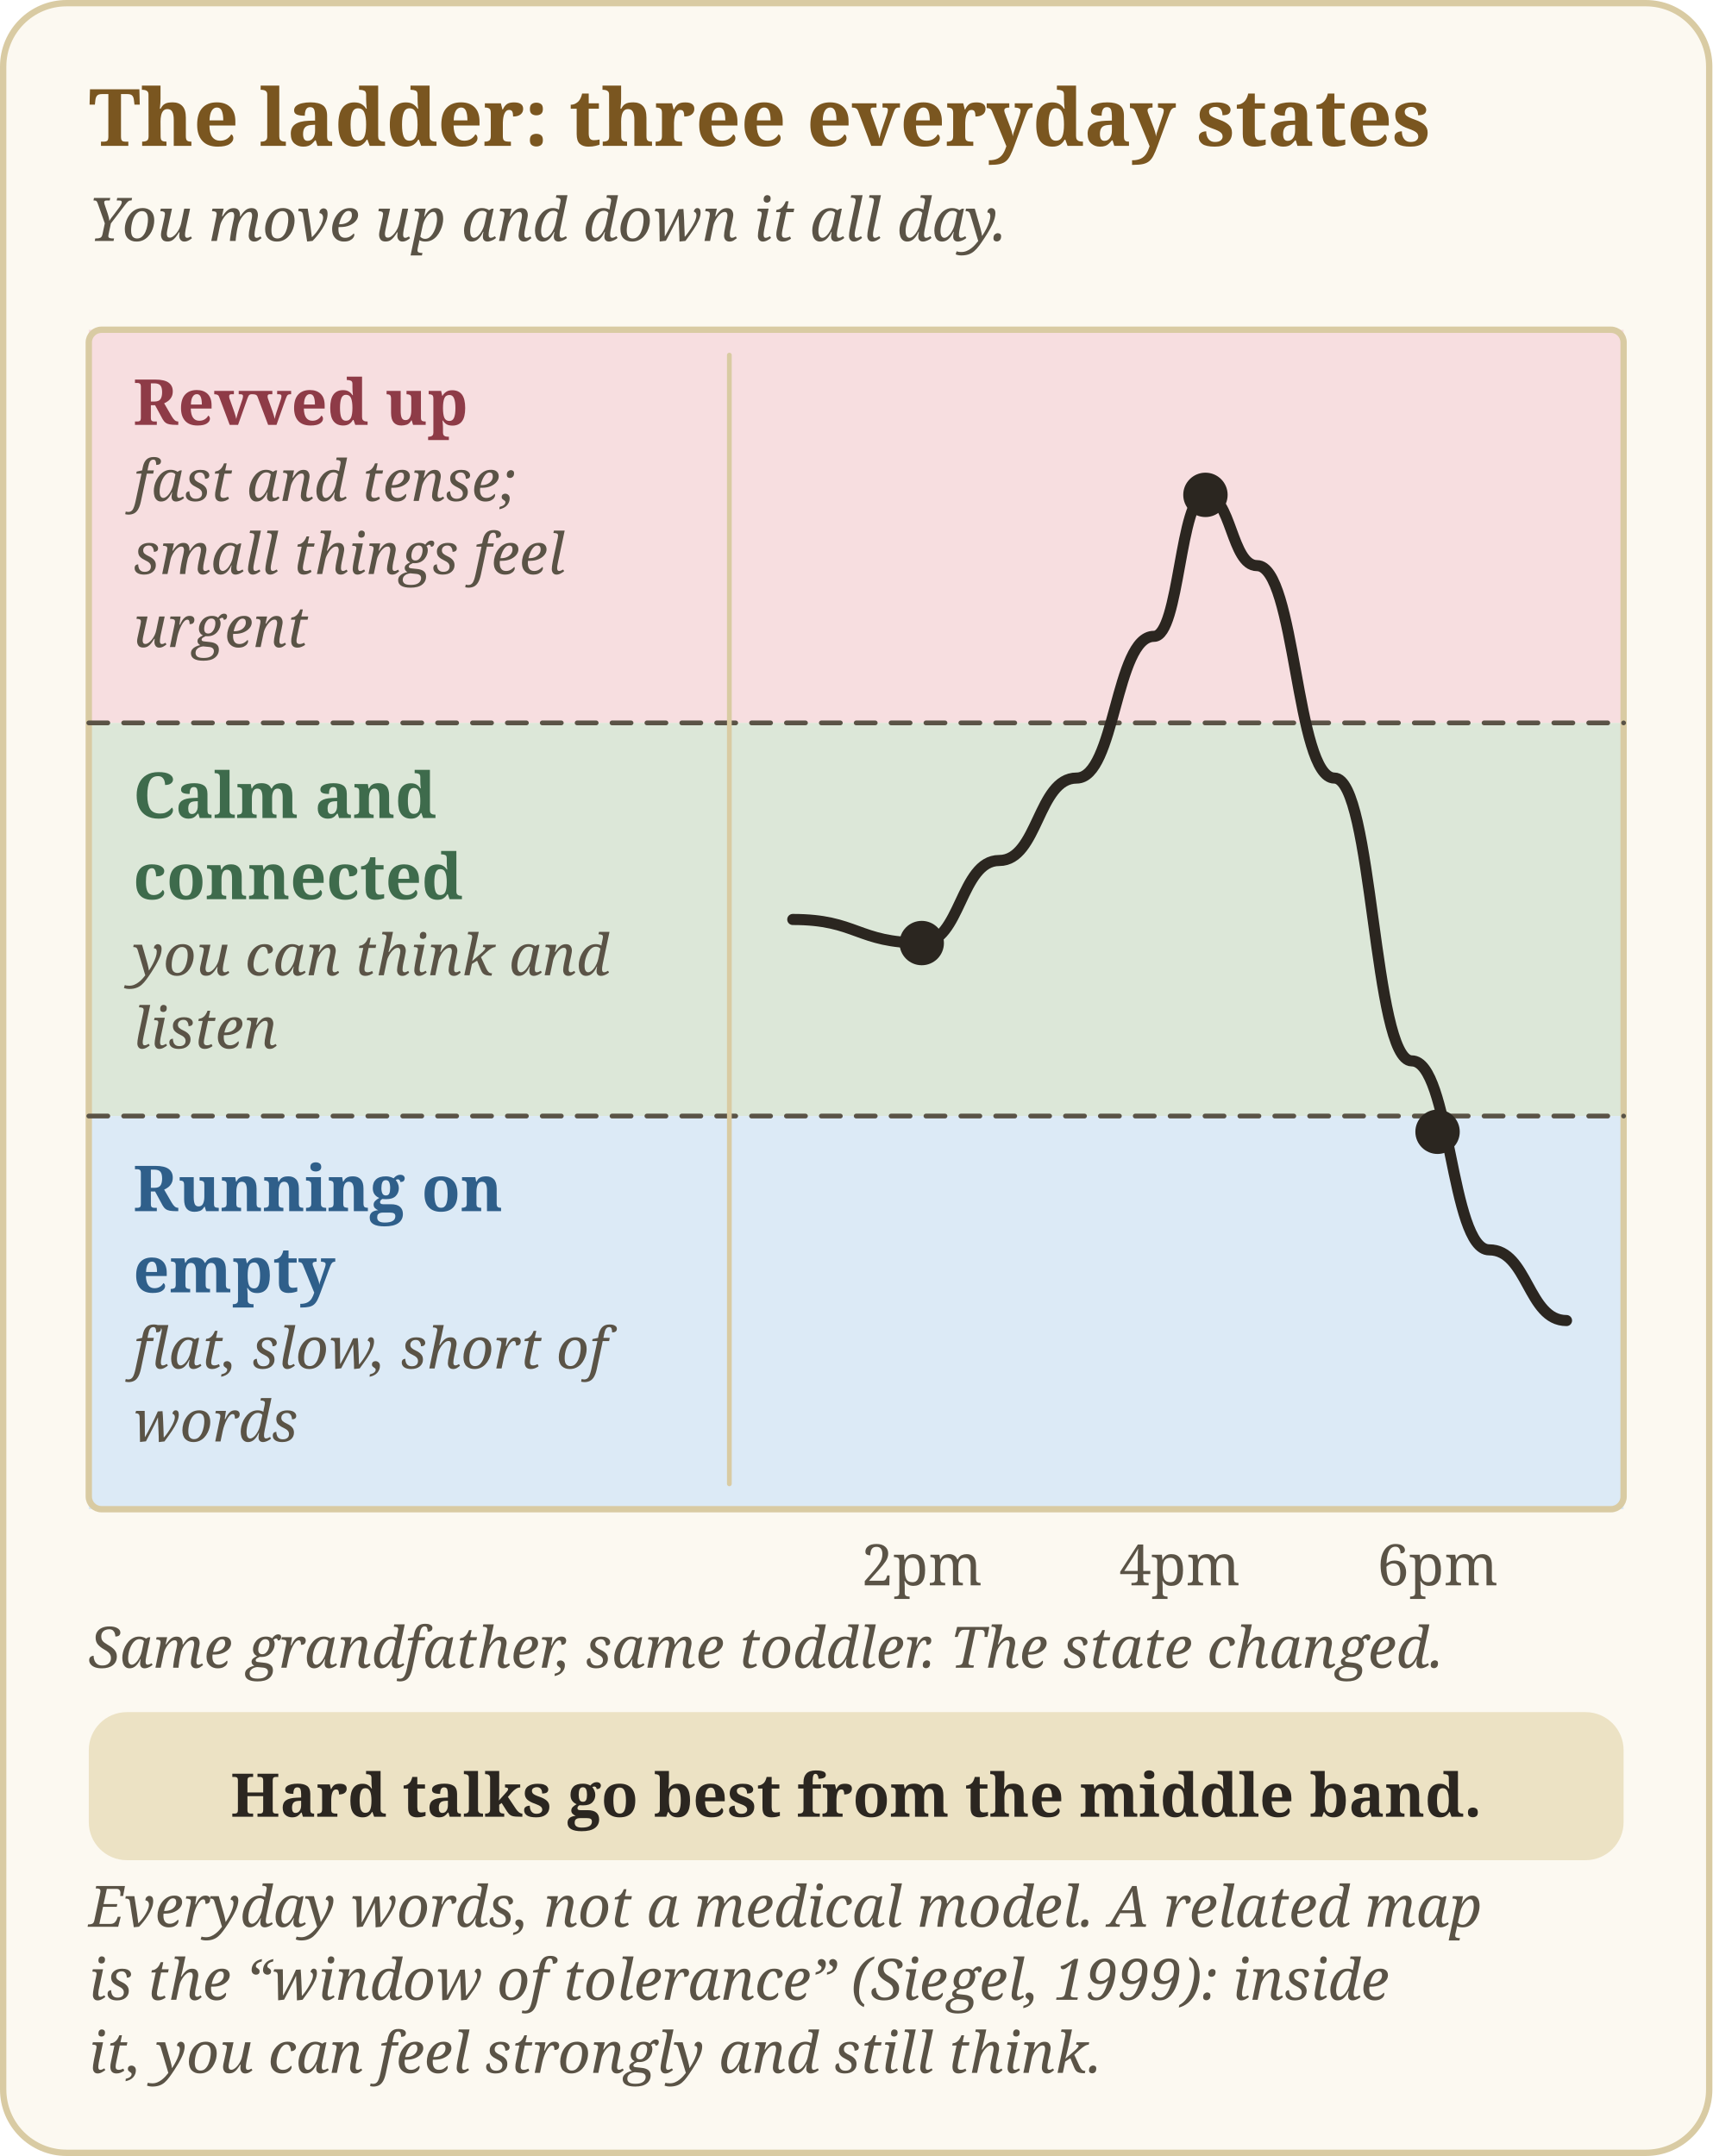
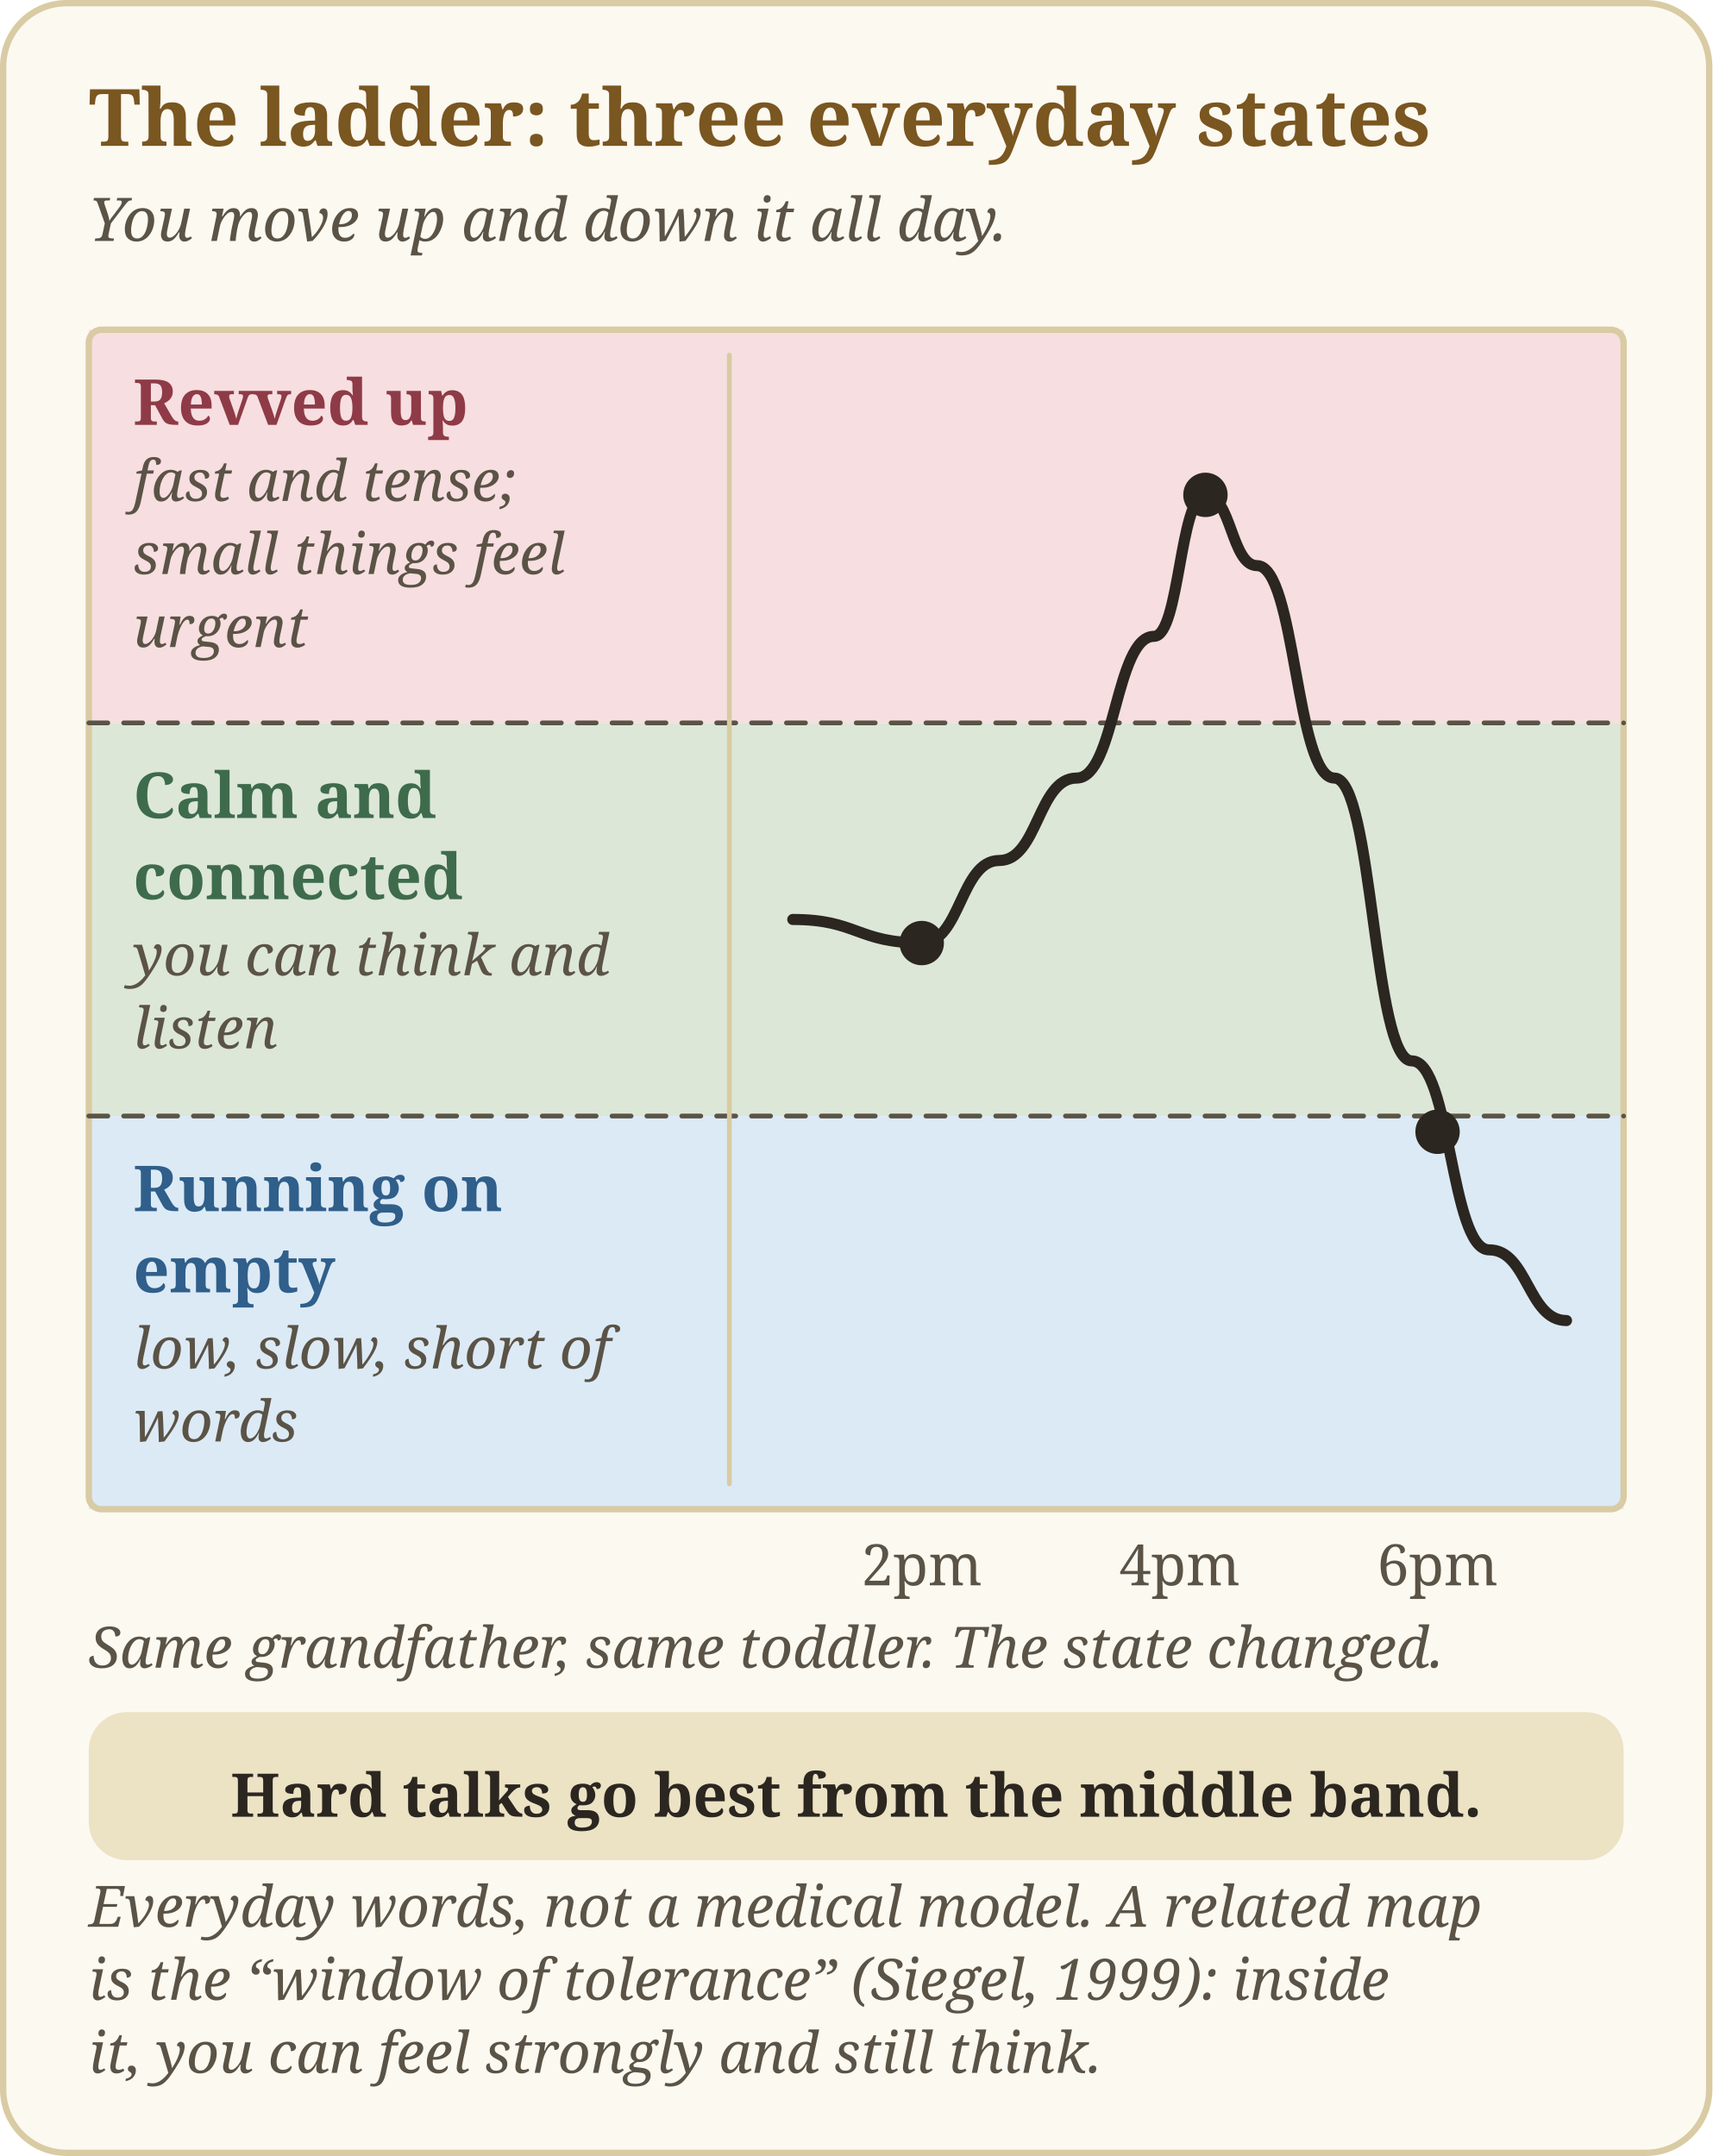
<svg xmlns="http://www.w3.org/2000/svg" viewBox="0 0 540 680" width="540" height="680" role="img" aria-labelledby="fig-u2-ladder-t fig-u2-ladder-d" font-family="Lora, Georgia, serif" fill="#2B2620">
  <rect x="1" y="1" width="538" height="678" rx="20" fill="#FCF9F1" stroke="#D9CBA3" stroke-width="2" />
  <text x="28" y="46" font-size="25" font-weight="bold" fill="#7A5620">The ladder: three everyday states</text>
  <text x="28" y="76" font-size="19" font-style="italic" fill="#5A5346">You move up and down it all day.</text>
  <rect x="28" y="104" width="484" height="124" rx="0" fill="#F7DEE0" />
  <text x="42" y="134" font-size="20" font-weight="bold" fill="#8E3B47">Revved up</text>
  <text x="42" y="158" font-size="18" font-style="italic" fill="#5A5346">
    <tspan x="42" dy="0">fast and tense;</tspan>
    <tspan x="42" dy="23.04">small things feel</tspan>
    <tspan x="42" dy="23.04">urgent</tspan>
  </text>
  <rect x="28" y="228" width="484" height="124" rx="0" fill="#DCE7D8" />
  <text x="42" y="258" font-size="20" font-weight="bold" fill="#3E6B4C">
    <tspan x="42" dy="0">Calm and</tspan>
    <tspan x="42" dy="25.6">connected</tspan>
  </text>
  <text x="42" y="307.6" font-size="18" font-style="italic" fill="#5A5346">
    <tspan x="42" dy="0">you can think and</tspan>
    <tspan x="42" dy="23.04">listen</tspan>
  </text>
  <rect x="28" y="352" width="484" height="124" rx="0" fill="#DCEAF6" />
  <text x="42" y="382" font-size="20" font-weight="bold" fill="#2F5F8A">
    <tspan x="42" dy="0">Running on</tspan>
    <tspan x="42" dy="25.6">empty</tspan>
  </text>
  <text x="42" y="431.6" font-size="18" font-style="italic" fill="#5A5346">
-     <tspan x="42" dy="0">flat, slow, short of</tspan>
+     <tspan x="42" dy="0">low, slow, short of</tspan>
    <tspan x="42" dy="23.04">words</tspan>
  </text>
  <rect x="28" y="104" width="484" height="372" rx="4" fill="none" stroke="#D9CBA3" stroke-width="2" />
  <line x1="28" y1="228" x2="512" y2="228" stroke="#5A5346" stroke-width="1.5" stroke-linecap="round" stroke-dasharray="6 5" />
  <line x1="28" y1="352" x2="512" y2="352" stroke="#5A5346" stroke-width="1.5" stroke-linecap="round" stroke-dasharray="6 5" />
  <line x1="230" y1="112" x2="230" y2="468" stroke="#D9CBA3" stroke-width="1.5" stroke-linecap="round" />
  <path d="M250.0 290.0 C270.3 290.0 270.3 297.4 290.7 297.4 C302.9 297.4 302.9 271.4 315.1 271.4 C327.3 271.4 327.3 245.4 339.5 245.4 C351.7 245.4 351.7 200.7 363.9 200.7 C372.0 200.7 372.0 156.1 380.1 156.1 C388.3 156.1 388.3 178.4 396.4 178.4 C408.6 178.4 408.6 245.4 420.8 245.4 C433.0 245.4 433.0 334.6 445.2 334.6 C457.4 334.6 457.4 394.2 469.6 394.2 C481.8 394.2 481.8 416.5 494.0 416.5" fill="none" stroke="#2B2620" stroke-width="3.5" stroke-linecap="round" stroke-linejoin="round" />
  <circle cx="290.667" cy="297.44" r="7" fill="#2B2620" />
  <circle cx="380.133" cy="156.08" r="7" fill="#2B2620" />
  <circle cx="453.333" cy="356.96" r="7" fill="#2B2620" />
  <text x="290.667" y="500" font-size="18" fill="#5A5346" text-anchor="middle">2pm</text>
  <text x="372" y="500" font-size="18" fill="#5A5346" text-anchor="middle">4pm</text>
  <text x="453.333" y="500" font-size="18" fill="#5A5346" text-anchor="middle">6pm</text>
  <text x="28" y="526" font-size="18" font-style="italic" fill="#5A5346">Same grandfather, same toddler. The state changed.</text>
  <rect x="28" y="540" width="484" height="46.7" rx="12" fill="#ECE2C4" />
  <text x="270" y="573" font-size="19" font-weight="bold" text-anchor="middle">Hard talks go best from the middle band.</text>
  <text x="28" y="607.7" font-size="18" font-style="italic" fill="#5A5346">
    <tspan x="28" dy="0">Everyday words, not a medical model. A related map</tspan>
    <tspan x="28" dy="23.04">is the “window of tolerance” (Siegel, 1999): inside</tspan>
    <tspan x="28" dy="23.04">it, you can feel strongly and still think.</tspan>
  </text>
</svg>
